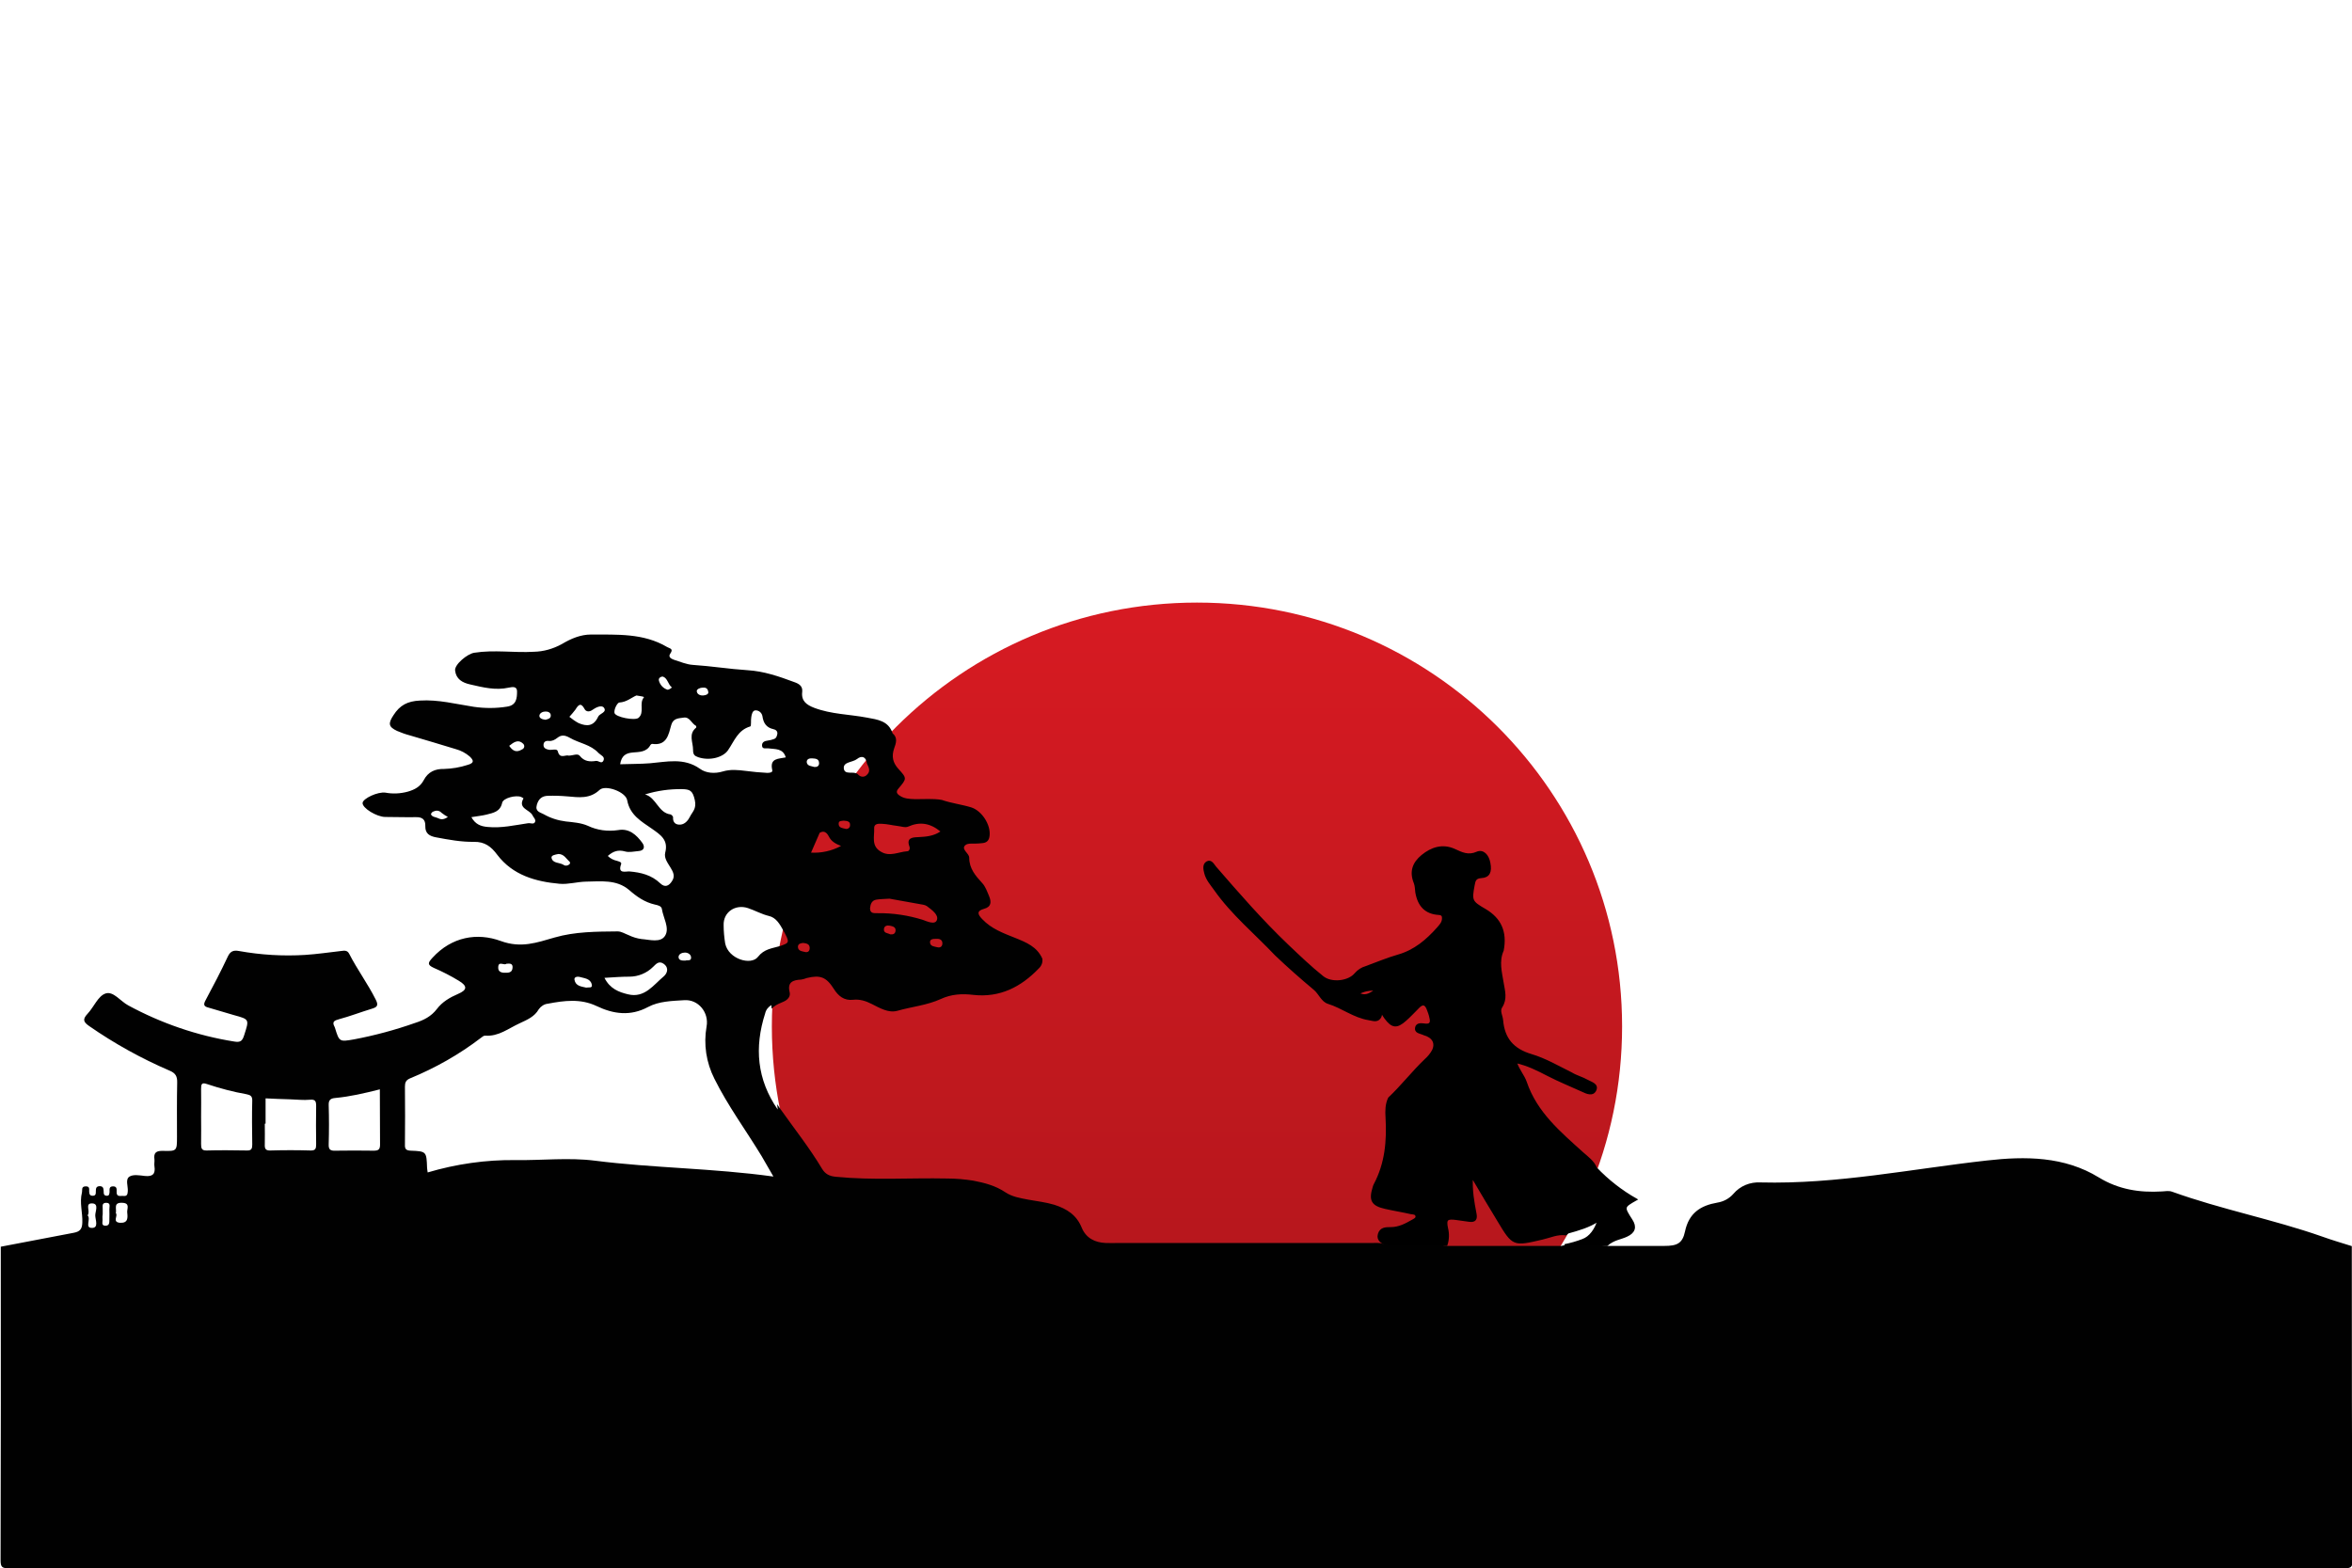
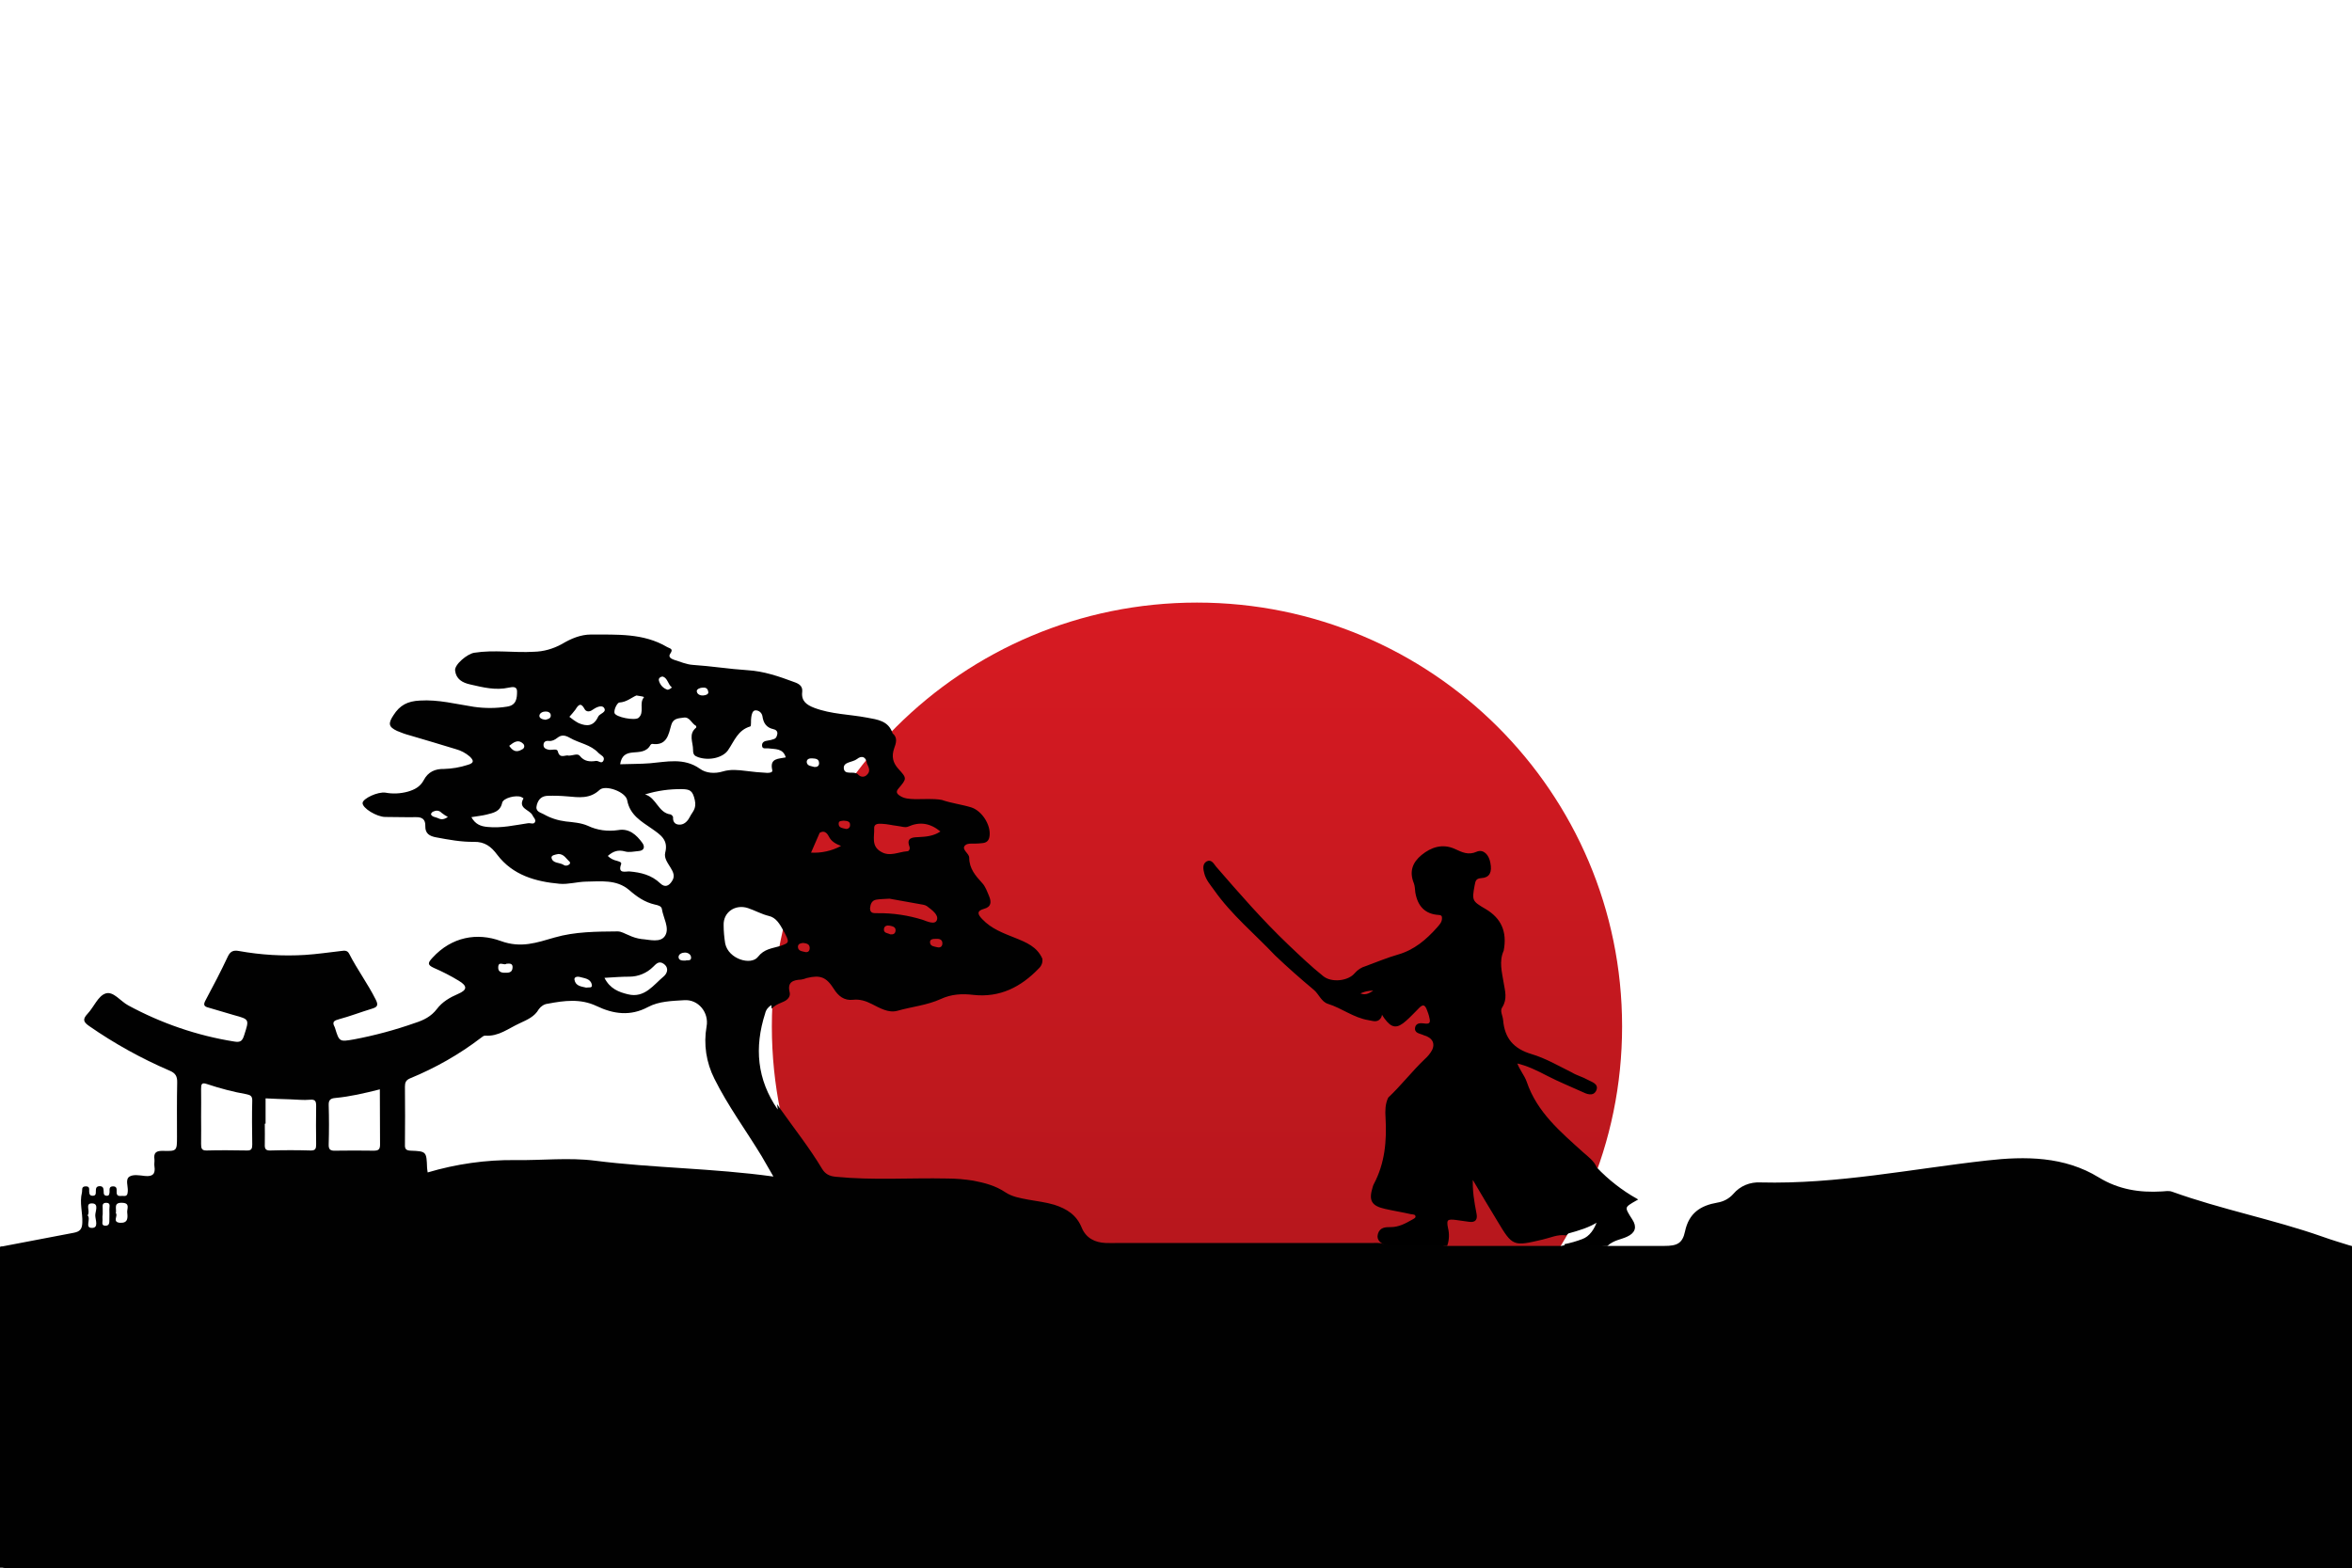
<svg xmlns="http://www.w3.org/2000/svg" version="1.1" id="Capa_1" x="0px" y="0px" viewBox="0 0 1200 800" style="enable-background:new 0 0 1200 800;" xml:space="preserve">
  <style type="text/css">
	.st0{fill:url(#SVGID_1_);}
	.st1{stroke:#000000;stroke-miterlimit:10;}
	.st2{fill:#010101;}
</style>
-   <linearGradient id="SVGID_1_" gradientUnits="userSpaceOnUse" x1="610.7" y1="741.994" x2="610.7" y2="1174.594" gradientTransform="matrix(1 0 0 1 0 -434.494)">
+   <linearGradient id="SVGID_1_" gradientUnits="userSpaceOnUse" x1="610.7" y1="60.006" x2="610.7" y2="-372.594" gradientTransform="matrix(1 0 0 -1 0 367.506)">
    <stop offset="0" style="stop-color:#D71A22" />
    <stop offset="1" style="stop-color:#AD161B" />
  </linearGradient>
  <ellipse class="st0" cx="610.7" cy="523.8" rx="216.9" ry="216.3" />
  <g>
    <path class="st1" d="M738.3,626.8c-1-4.7,0-5.4,4.9-4.7l6.4,0.9c3,0.4,3.8-0.9,3.2-3.8c-1.1-5.8-2.2-11.5-1.8-18.8   c4.8,8.2,9,15.2,13.3,22.3c7.8,13,7.8,12.8,22.5,9.4c4-0.9,7.8-2.8,12.1-2.2l0,0c0.3-0.3,0.6-0.6,1-0.9c5.4-1.5,10.8-3,15.6-6.2   c-1.4,4.5-4.1,8.6-8.1,10c-2.9,1.1-6,2-9.1,2.6h21.5c3.4-3.1,7.1-3.3,10.2-4.8c3.9-1.8,4.7-4.5,2.4-8c-4.3-6.7-4.3-6.7,2.4-10.5   c-7.6-4.3-14.5-9.7-20.5-16c-1.4-3.4-4.3-5.4-6.9-7.7c-11.6-10.5-23.6-20.5-28.9-36.1c-1.2-3.5-3.9-6.3-5.1-10.3   c6.2,1.4,11.3,4,16.3,6.6c5.8,3,11.8,5.4,17.7,8.1c2.1,1,5.3,2.5,6.6-0.5c1.2-2.8-2.1-3.6-4.1-4.7c-2.6-1.5-5.6-2.2-8.2-3.8   c-6.7-3.3-13.3-7.2-20.4-9.3c-9.4-2.8-14.1-8.3-14.9-17.8c-0.2-2.3-1.8-4.7-0.4-6.8c2.6-4,1.4-8,0.7-12.1c-0.9-5.6-2.5-11.1,0-16.7   c1.8-9.4-1.2-16.1-9-20.7c-7.1-4.1-7.3-4.7-5.8-12.7c0.4-2.4,0.9-3.8,3.9-4c3.8-0.2,5-2.6,4.1-7.2c-0.7-4-3.3-6.6-6.3-5.3   c-4.5,2-7.8,0.3-11.7-1.5c-5.9-2.6-11.4-0.9-16.3,3.1c-4.5,3.7-6.1,8.1-3.8,13.8c0.6,1.5,0.6,3.3,0.8,4.9c1.2,6.9,4.9,10.6,11.4,11   c1.9,0.1,2.3,1,2.2,2.5c-0.1,2-1.4,3.3-2.6,4.7c-5.6,6.3-11.8,11.6-20.2,14c-5.6,1.6-11,3.9-16.5,5.9c-2.1,0.6-3.9,1.8-5.3,3.4   c-3.5,4.3-12.3,5.2-16.7,1.7c-6.4-5.1-12.3-10.8-18.2-16.4c-13-12.4-24.8-26-36.6-39.6c-1.1-1.3-2.2-3.7-4.2-2.6s-1.5,3.6-1,5.5   c0.8,3.3,3.1,5.8,5,8.5c8.8,12.5,20.6,22.2,31,33.2c6.4,6.1,13,11.9,19.8,17.6c2.6,2.2,3.8,6,7,7c7.1,2.2,13.1,7.1,20.6,8.3   c2,0.3,4.1,1.3,5.6-0.6s0.3-3.7-0.6-5.5c1.4,1.8,2.2,3.8,3.5,5.5c3.5,4.7,5.8,5,10.2,1.1c2.4-2.1,4.5-4.4,6.8-6.7   c1.9-1.9,3.4-1.8,4.5,0.8c0.6,1.5,1.2,3.1,1.5,4.7c0.7,2.7-0.2,3.8-3,3.4c-1.6-0.2-3.8-0.5-4.3,1.5c-0.6,2.5,2,2.6,3.6,3.3   c0.7,0.4,1.6,0.5,2.3,0.9c3.2,1.5,4.2,4.3,2.8,7.4c-1,1.9-2.4,3.6-4,5c-6.5,6.2-12,13.4-18.5,19.5c-1.5,3.1-1.5,6.5-1.3,9.8   c0.7,12-0.3,23.6-6.1,34.4c-0.2,0.5-0.4,0.9-0.5,1.4c-2,6.5-0.7,8.9,5.9,10.4c4.4,1,8.8,1.7,13.2,2.7c1,0.2,2.6,0,2.8,1.6   c0.1,1.1-1,1.6-1.9,2.1c-3.5,2-7,3.9-11.2,3.9c-2.6,0-5.2,0-6.1,3.1s1.7,4.2,3.8,5.5H738C738.9,632.6,739,629.6,738.3,626.8z    M692.9,507c2.7-1.5,5.9-2.2,9.2-1.9C698.4,507.8,696.4,508.7,692.9,507z" />
  </g>
  <g>
-     <path class="st2" d="M1199.9,635.9c-5.1-1.6-10.2-3.1-15.2-4.9c-25.1-8.8-51.3-13.8-76.3-22.8c-1.8-0.7-3.6-0.3-5.4-0.2   c-11.4,0.7-22.1-1-32.1-7.1c-17.7-10.9-37.7-10.9-57.1-8.7c-38.5,4.3-76.6,12.2-115.6,11.2c-5.3-0.3-10.4,1.8-13.8,5.8   c-2.1,2.4-5,4-8.2,4.5c-8.6,1.5-14.5,5.3-16.5,14.7c-1.3,6.2-4.1,7.4-10.6,7.4h-29.4c-0.2,0-0.3,0-0.5,0c-0.3,0-0.6,0-0.8-0.1   c-0.1,0-0.2,0-0.3,0c0,0,0,0,0,0c-0.5-0.1-0.9-0.2-1.3-0.4h-17.9c-0.8,0.2-1.5,0.3-2.3,0.5h-58.2c-0.2,0-0.3,0-0.5,0   c-0.9,0-1.7-0.2-2.3-0.5h-27.8c0,0-0.1-0.1-0.1-0.1c-0.3,0-0.5,0-0.7-0.1c0.2,0.1,0.3,0.2,0.5,0.3c-0.2-0.1-0.4-0.2-0.7-0.3   c-0.4-0.1-0.7-0.2-1-0.4c-2-0.6-4.2-0.4-6.2-0.4H570.7c-2.2,0-4.3,0.1-6.5,0c-5.6-0.2-10.1-2.5-12.3-7.8c-2.6-6.5-7.7-9.7-14-11.7   c-4.3-1.3-8.8-1.8-13.2-2.6c-4.1-0.8-8.2-1.4-11.8-3.8c-4.9-3.3-10.5-4.8-16.3-5.9c-4.4-0.7-8.9-1.1-13.4-1.1   c-19-0.4-37.9,1-56.9-0.9c-3.1-0.3-5.3-1.4-6.9-4.1c-6.4-10.7-14.2-20.5-21.4-30.7c-0.5-0.7-1-1.5-1.5-2.2l0.3,2.7   c-10.6-15.3-12-31.7-6.4-49.1c0.4-1.8,1.6-3.3,3.2-4.2v1.8c0.3-0.3,0.7-0.6,1-0.8c1.5-1.3,3.5-2,5.3-2.8c2-0.9,3.5-2.6,3-4.7   c-1.3-5.2,1.6-6.3,5.8-6.5c1-0.2,2-0.4,2.9-0.8c6.9-1.7,10-0.5,13.8,5.5c2.3,3.7,5.3,6.1,9.8,5.6c3.5-0.4,6.5,0.6,9.5,2.1   c4.2,2.1,8.6,4.8,13.2,3.5c7.4-2.1,15.1-2.8,22.1-6c5.4-2.5,10.9-2.8,16.6-2.1c13.5,1.5,24.3-4,33.4-13.5c1.4-1.3,2.1-3.1,1.8-5   c-2.7-6.1-8.2-8.3-13.9-10.6c-6-2.4-12.1-4.6-16.8-9.6c-2.1-2.2-3.1-4.1,0.9-5.2c3.8-1,3.9-3.5,2.6-6.6c-1-2.3-1.8-4.8-3.5-6.6   c-3.4-3.7-6.6-7.4-6.6-12.9c0-2.3-4.2-4.2-2.1-6.3c1.3-1.4,4.7-0.7,7.2-1c0.7-0.1,1.3-0.1,2-0.2c2.2-0.3,3.1-1.7,3.3-3.8   c0.6-5.6-4-12.7-9.4-14.4c-4.9-1.5-10.1-2.1-15-3.8c-4.6-0.8-9.2-0.3-13.9-0.4c-2.7-0.1-5.3-0.2-7.6-1.8c-1.5-1-2-2-0.6-3.6   c4.3-5.1,4.4-5.2,0-10c-2.9-3.2-3.6-6.4-2.2-10.5c0.9-2.5,2-5.4-0.8-7.7c-2.1-6.4-7.7-7-13.1-8c-9-1.7-18.2-1.7-26.9-5   c-3.9-1.5-6.7-3.5-6.1-8.2c0.3-2.9-1.7-4.1-4-4.9c-7.8-2.9-15.5-5.6-24-6.1c-9.3-0.6-18.5-2.1-27.8-2.7c-3.2-0.2-6.4-1.6-9.6-2.6   c-1.4-0.5-3.2-1.4-1.9-3.2c1.8-2.5-0.4-2.6-1.6-3.3c-12.1-7.2-25.6-6.3-38.8-6.4c-5.4,0-10.3,2.1-15,4.9c-4.4,2.4-9.2,3.8-14.2,3.9   c-10.1,0.6-20.3-1.1-30.4,0.5c-3.5,0.5-10.2,6-9.8,9.1c0.5,4.3,3.6,6.2,7.8,7.1c6.5,1.5,12.9,3.1,19.6,1.6c1.6-0.3,4.2-0.9,4.2,1.9   c0,3.5-0.3,7.1-5.1,7.8c-5.6,0.9-11.3,0.9-16.9,0.1c-9.2-1.4-18.1-3.8-27.6-3.2c-6.3,0.3-10.2,2.4-13.4,7.4c-2.8,4.2-2.7,6,1.8,8.1   c2.1,0.9,4.3,1.7,6.6,2.3c7.8,2.3,15.6,4.6,23.4,7c2.6,0.7,5,2,7,3.7c2,1.9,2.6,3.3-0.9,4.3c-4,1.3-8.1,2-12.2,2.1   c-4.5-0.1-8.1,1.5-10.3,5.7c-1.8,3.4-4.7,4.9-8.2,5.9c-3.7,1-7.6,1.2-11.3,0.5c-4-0.6-11.5,3-11.7,5.2c-0.3,2.6,7.2,7.2,11.6,7.2   c5.2,0,10.3,0.2,15.5,0.1c3.4-0.1,5,1.2,4.9,4.6c-0.1,3.8,2.2,5.1,5.5,5.7c6.4,1.2,12.8,2.4,19.3,2.3c5.5-0.1,8.8,2.4,11.9,6.6   c7.9,10.4,19.5,13.7,31.8,14.8c4.4,0.4,8.9-1,13.4-1.1c7.6-0.1,15.6-1.2,22,4.2c4,3.5,8,6.3,13.2,7.5c1.4,0.3,3.4,0.7,3.6,2.3   c0.7,4.5,4,9.6,1.7,13.5c-2.3,3.9-7.9,2.1-12.1,1.8c-2.3-0.3-4.5-1-6.6-2c-1.9-0.7-3.6-1.9-5.6-1.9c-10.8,0.1-21.7,0.1-32.1,3.1   c-9.1,2.6-17.1,5.6-27.5,1.8c-12-4.4-25-2.2-34.8,8.5c-2.3,2.5-2.9,3.6,0.6,5.2c4.4,1.9,8.7,4.1,12.8,6.6c4.5,2.7,4.3,4.7-0.4,6.7   c-4.2,1.8-8.1,4.1-10.8,7.7c-2.9,3.8-6.7,5.7-11.1,7.1c-10.2,3.6-20.6,6.4-31.2,8.4c-7.4,1.3-7.5,1.3-9.7-5.9   c-0.1-0.2-0.1-0.3-0.2-0.5c-1.4-2.6-0.2-3.2,2.3-3.9c5.6-1.5,11-3.6,16.6-5.3c2.7-0.8,3.7-1.6,2.1-4.7c-4-8-9.4-15.3-13.5-23.3   c-1-2-2.5-1.7-4.2-1.5c-6.1,0.7-12.2,1.6-18.3,2c-11.3,0.7-22.7,0-33.8-2c-2.8-0.5-4.4,0.1-5.7,2.9c-3.5,7.5-7.4,14.9-11.3,22.2   c-1.2,2.2-1,3.2,1.5,3.8c4.3,1.2,8.6,2.6,12.9,3.8c8,2.2,7.9,2.1,5.3,10.2c-0.9,2.8-1.7,3.9-5.1,3.3c-18.9-3-37.2-9.3-54-18.4   c-4-2.1-7.7-7.5-11.7-6.1c-3.8,1.3-5.9,6.9-9.1,10.3c-2.5,2.7-2.4,4.1,0.8,6.3c12.8,8.9,26.5,16.5,40.9,22.7c3.2,1.3,4.1,3,4,6.2   c-0.2,9.2-0.1,18.3-0.1,27.5c0,7.3,0,7.5-7.1,7.3c-3.5-0.1-4.9,0.9-4.4,4.4c0.1,1.1-0.2,2.3,0,3.5c0.6,4-1,5.3-4.9,4.9   c-2.6-0.3-5.9-0.9-7.8,0.3c-2.3,1.4-0.7,4.9-0.9,7.5c-0.1,1.6-0.4,2.6-2.2,2.4c-1.4-0.2-3.6,0.8-3.5-2.1c0-1.2,0.3-2.8-1.8-2.8   c-2.1,0-1.8,1.5-1.8,2.8c-0.1,1-0.1,2.1-1.5,2c-1.5-0.1-1.5-1.1-1.5-2.1c-0.1-1.3,0-2.7-1.9-2.8c-2,0-2.1,1.2-2.1,2.6   c0,1.3,0,2.4-1.8,2.3c-1.3-0.1-1.5-0.8-1.6-2c-0.1-1.2,0.5-2.8-1.7-2.8c-2.5,0-1.7,1.9-2,3.2c-1.3,5.1,0.4,10.2,0.2,15.3   c-0.1,3.4-1.3,4.6-4.4,5.2c-12.4,2.3-24.8,4.8-37.2,7.1c0.1,53.3,0,106.7-0.1,160c0,3.4,0.7,4.1,4.1,4.1   c397.2-0.1,794.5-0.1,1191.8,0c3.4,0,4.1-0.7,4.1-4.1C1199.9,742.6,1199.9,689.2,1199.9,635.9z M456.9,475.1   c-0.2,1.4-1.2,1.9-2.7,1.7c-1.2-0.7-3.5-0.5-3.2-2.8c0.2-1.6,1.7-1.9,3.1-1.6C455.5,472.7,457.2,473.1,456.9,475.1z M480.8,481.2   c0.1,1.5-0.8,2.6-2.5,2.2c-1.5-0.4-3.7-0.4-3.8-2.5c-0.1-1.7,1.6-1.8,3-1.8C479.1,479,480.7,479.3,480.8,481.2z M446,422.8   c-0.2-2.6,2.3-2.5,4.1-2.4c2.6,0.1,5.3,0.8,7.9,1.1c1.8,0.2,3.9,1,5.4,0.3c5.9-2.6,11.1-1.8,16.4,2.5c-3.5,2.4-7.4,2.7-11.4,2.9   c-2.8,0.1-6.1,0.3-4.4,4.8c0.4,1.1-0.1,2.4-1.1,2.4c-4.5,0.3-9,3-13.5,0.2C444.4,431.7,446.2,426.9,446,422.8z M447.1,459.1   c1.8-0.3,3.7-0.3,6.7-0.5c5,0.9,11.1,2,17.3,3.1c0.7,0.1,1.3,0.4,1.8,0.7c2.5,1.9,6.1,4.4,5.1,7.1c-0.9,2.6-5,0.7-7.2-0.1   c-7.4-2.3-15.2-3.5-23-3.4c-2,0-3.9,0.2-3.9-2.5C444.1,461.5,444.7,459.5,447.1,459.1z M437.3,387.3c2.2-1.8,4.6-1.3,5,2.3   c0.9,1.9,2,3.9,0.1,5.7c-1.1,1.3-3,1.4-4.2,0.3c-0.2-0.1-0.3-0.3-0.5-0.5c-2.1-1.9-7,0.8-7.2-3.2   C430.4,388.7,435,389.1,437.3,387.3z M430.4,418.8c1.8,0.1,3.5,0.3,3.3,2.4c0,1-0.9,1.9-2,1.8c-0.2,0-0.4,0-0.5-0.1   c-1.4-0.3-3.2-0.5-3.3-2.3C427.7,418.6,429.5,419,430.4,418.8z M422.9,426.9c1.2,2.4,3.2,3.6,6.2,4.8c-4.7,2.5-10,3.7-15.3,3.4   l4.4-10.1C420.5,423.6,421.9,425,422.9,426.9z M414.4,387c1.7,0.1,3.5,0.2,3.5,2.5c0,1.4-1,2-2.4,1.9c-1.5-0.5-3.6-0.4-3.9-2.4   C411.5,387.3,413,386.9,414.4,387z M409.8,481.2c1.7,0.2,3.2,0.5,3.3,2.4c0.1,1.6-0.8,2.6-2.4,2.2c-1.6-0.4-3.5-0.5-3.6-2.6   C407.1,481.5,408.7,481.3,409.8,481.2z M223.2,417.4c-1.2-0.5-2.7-0.5-3.3-1.8c-0.1-0.3,0.5-1.2,1-1.4c1.5-0.7,3.1-0.8,4.4,0.6   c1,0.8,2.1,1.5,3.2,2.1C225.9,418.7,224.5,418,223.2,417.4z M46.7,626.6c-3.5-0.1-0.2-4.5-2-6.4c1.6-2.1-1.6-6.2,2.3-6.1   c3.6,0.1,1.6,4,1.6,6.1C48.6,622.4,50.6,626.8,46.7,626.6z M55.8,617.2c0.1,1.7,0,3.3,0,5s0.1,3.3-2,3.3c-2.4,0-1.3-2.2-1.5-3.4   c-0.1-0.8,0-1.7,0.1-2.5v-2.5c0.1-1.3-0.7-3.3,1.8-3.3S55.7,615.9,55.8,617.2z M64.9,618.7c0.3,2.7,0.5,5.5-3.6,5.3   c-4.3-0.3-0.9-3.7-2.2-4.9c0.5-2.3-1.4-5.5,3.2-5.3C66.6,613.9,64.7,616.9,64.9,618.7z M397.9,482.8c-4,1.2-8,1.4-11.2,5.5   c-3.5,4.5-15,1.2-16.7-6.8c-0.5-3.1-0.8-6.3-0.8-9.4c-0.2-6.7,6-10.8,12.4-8.7c3.6,1.2,6.9,3.1,10.6,4c3.8,0.8,5.7,4.3,7.5,7.5   C403,481,402.9,481.1,397.9,482.8z M358.5,350.9c1.3-0.1,2.7,0.1,2.9,2.5c-0.1,1-1.4,1.4-2.7,1.5c-1.7,0.1-3.2-0.8-3.2-2.3   C355.5,351.7,357.2,350.9,358.5,350.9z M338.3,345.3c2.4,0.9,2.5,4,4.5,5.5c-0.6,0.6-1.3,1-2.1,1.2c-2.2-0.6-3.9-2.4-4.5-4.6   C335.7,345.8,337.6,345.1,338.3,345.3z M331.9,380.1c0.2-0.3,0.5-0.4,0.8-0.5c7.6,1.1,8.4-4.8,9.8-9.7c1-3.5,3.9-3.3,6.3-3.7   c3.1-0.5,4,3,6.3,4.2c0.2,0.3,0.2,0.6,0.1,0.9c-4.1,3.3-1.6,7.4-1.6,11.3c0,2.5,0.7,3.1,2.6,3.8c5.9,2,12.7,0.1,15.2-3.5   c3.3-4.8,5-10.3,11.4-12.2c0.6-0.2,0.2-3.1,0.5-4.7c0.2-1.4,0.6-3.5,2.2-3.5c1.8,0,3.2,1.3,3.5,3c0.5,3.5,2,5.8,5.6,6.6   c1.1,0.2,2.2,1,2,2.4c-0.2,1.1-0.5,2.3-1.9,2.7c-0.9,0.3-1.9,0.6-2.9,0.7c-1.7,0.2-3.1,0.8-3,2.6c0.1,2,2,1.2,3.2,1.4   c3.4,0.5,7.5-0.2,8.9,4.6c-3.7,0.8-8.3,0.3-6.9,6.4c0.4,1.4-1.5,1.5-2.6,1.5c-3.6-0.2-7.3-0.5-10.9-1c-4-0.5-7.8-0.9-11.8,0.3   c-4,1.2-8.5,0.9-11.6-1.4c-8.2-5.8-17-3.5-25.5-2.8c-5,0.4-9.9,0.3-15.2,0.5c0.7-4.4,2.9-5.7,6.5-6   C326.1,383.7,329.9,383.9,331.9,380.1z M352,416.8c-0.9,1.8-2.5,3.8-4.8,4c-2.4,0.2-4-1-3.8-3.8c0-0.4-0.8-1.3-1.3-1.4   c-6.3-0.8-7.2-8.6-13-10.2c6.1-1.9,12.5-2.8,18.9-2.7c3.9,0.1,5.4,0.6,6.5,5.6C355.5,412.8,353.2,414.3,352,416.8z M352.6,488.7   c0,1.9-1.9,1.1-3,1.5c-1.5,0-3.4,0-3.4-1.9c0.1-1.6,2-2.2,3.3-2.2C350.9,486.1,352.6,487,352.6,488.7z M316,358.5   c3.7-0.2,6.3-2.6,8.7-3.6c1.9,0.4,4.2,0.5,3.8,1c-2.6,3.1,0.5,7.6-2.7,10.4c-1.8,1.6-11.8-0.3-12.3-2.5   C313.2,361.7,315.1,358.5,316,358.5z M293.6,362.1c1.5-2.5,2.8-3.8,4.7-0.2c0.7,1.3,2.4,1.5,3.9,0.4c1.8-1.3,4.7-2.7,5.9-1.2   c1.8,2.4-2.2,3-2.9,4.6c-2.3,5-5.8,5.1-10,3.3c-1.7-0.9-3.2-2-4.7-3.2C291.5,364.7,292.6,363.4,293.6,362.1z M290.7,376.5   c4.8,2.8,10.7,3.4,14.7,7.8c1.1,1.1,3.4,1.8,2.5,3.8c-0.9,2-2.5,0-3.8,0.2c-3.2,0.5-6,0.3-8.3-2.6c-1.1-1.4-3.5-0.1-5.6-0.1   c-1.7-0.6-4.6,1.9-5.6-2.2c-0.4-1.6-3-0.5-4.6-0.8c-1.4-0.3-2.7-0.8-2.7-2.4c0-1.6,1.1-2.3,2.7-2.1c1.6,0.2,3-0.5,4.4-1.6   C286.3,375,288.1,375,290.7,376.5z M278.2,363.1c1.3-0.1,2.9,0.5,2.8,2.1c0,1.6-1.7,1.8-2.7,2.1c-1.7-0.2-3.2-0.8-3.1-2.1   C275.3,363.9,276.9,363.1,278.2,363.1z M266.9,379.5c0.7,0.6,0.8,1.7,0.2,2.4c-0.2,0.2-0.4,0.4-0.7,0.5c-3,1.9-4.9,0.7-6.6-1.8   C262.2,378.7,264.4,377.1,266.9,379.5z M273,419.4c-0.6,1.5-2.3,0.5-3.6,0.7c-6.8,1-13.6,2.6-20.6,1.9c-3.6-0.3-6.3-1.4-8.3-5   c2.8-0.5,5.3-0.7,7.7-1.3c3.4-0.9,7-1.4,8-6c0.5-2.5,7.1-4.1,9.7-3c0.4,0.2,0.8,0.4,1.2,0.7c-3,5.2,3,5.7,4.5,8.5   C272.1,417.1,273.5,418.1,273,419.4z M290.8,440.7c-0.8,1.1-2.4,1.4-3.5,0.5c-2-1.1-5.3-0.6-5.9-3.4c-0.3-1.4,2-1.7,3.5-2   c2.9,0,4,2.5,5.8,4C290.8,440.1,290.9,440.4,290.8,440.7z M336.9,450.8c-4.5-4.3-9.9-5.6-15.8-6.1c-1.8-0.1-6.1,1.4-4.2-3.7   c0.4-1.1-1.2-1.4-2.1-1.7c-1.8-0.4-3.4-1.2-4.7-2.5c2.7-2.4,5.3-3.3,8.8-2.3c2.1,0.6,4.6,0,6.9-0.2c3-0.2,3.3-2.3,1.9-4.2   c-3-4.1-6.7-7.5-12.3-6.5c-5.3,0.8-10.7,0.1-15.5-2.2c-3.4-1.5-7.4-1.8-11.2-2.2c-4-0.5-7.8-1.7-11.3-3.7c-1.8-1-4.5-1.3-3.5-4.8   c0.9-3.2,2.8-4.5,5.6-4.6c3.3-0.1,6.6,0,10,0.3c5.8,0.5,11.4,1.4,16.4-3.3c3-2.8,13.4,1,14.1,5.3c1.4,7.6,7.3,10.8,12.6,14.5   c4.4,3.1,8.5,5.7,6.8,12.2c-0.7,2.8,1.3,5.3,2.8,7.8c1.2,2,2.3,4.1,0.8,6.5C341.4,452.1,339.3,453.1,336.9,450.8z M321.1,498.4   c4.5,0,8.9-1.8,12.1-5c1.4-1.3,2.9-3.4,5.5-1.5c2.9,2.2,1.5,5,0,6.3c-5.3,4.4-9.8,11.3-18.3,9.2c-4.6-1.1-9.2-2.8-12-8.4   C313.2,498.7,317.2,498.4,321.1,498.4z M295.6,498.5c2.4,0.7,5.6,0.8,6.3,3.8c0.6,2.2-1.6,1.4-2.8,1.7c-2.4-0.6-5.4-0.7-6-4   C292.8,498.4,294.8,498.3,295.6,498.5z M258.4,491.8c1.9-0.2,3.3-0.1,3.1,2.1c-0.2,2.6-2.2,2.5-4,2.5s-3.4-0.6-3.3-2.7   C254.2,490.1,257.3,492.9,258.4,491.8z M128.7,584.1c0,2-0.4,3.1-2.7,3c-6.8-0.1-13.7-0.2-20.5,0c-2.7,0.1-2.9-1.2-2.9-3.4   c0.1-4.6,0-9.3,0-14s0.1-9.3,0-14c0-2.3,0.2-3.5,3-2.5c6.6,2.2,13.4,4,20.2,5.2c1.9,0.4,2.9,0.9,2.9,3.1   C128.5,569.1,128.6,576.7,128.7,584.1z M161.3,583.9c0,2.2-0.3,3.3-2.9,3.2c-6.8-0.2-13.6-0.2-20.4,0c-2.6,0.1-3-1-2.9-3.2   c0.1-3.5,0-7,0-10.5h0.4v-12.9c4.2,0.2,8.5,0.4,12.7,0.5c3.3,0.1,6.7,0.5,9.9,0.2c2.9-0.3,3.2,0.9,3.2,3.3   C161.2,571,161.2,577.5,161.3,583.9z M190.6,587.2c-6.5-0.1-13-0.1-19.5,0c-2.6,0.1-3.5-0.6-3.4-3.3c0.2-6.7,0.2-13.3,0-20   c-0.1-2.8,1.2-3.4,3.4-3.6c7.5-0.7,14.8-2.4,22.7-4.4c0.1,9.7,0,19,0.1,28.3C193.9,586.8,192.8,587.2,190.6,587.2z M303.5,592.3   c-13.4-1.7-26.9-0.1-40.4-0.3c-15.2-0.2-30.4,2-44.9,6.3c-0.1-1-0.3-1.7-0.3-2.3c-0.3-8.3-0.3-8.5-8.3-8.8c-2.5-0.1-3.1-0.9-3-3.2   c0.1-9.8,0.1-19.7,0-29.5c0-2.1,0.5-3.3,2.6-4.2c12.9-5.3,25.1-12.2,36.2-20.7c0.6-0.5,1.5-1.2,2.2-1.1c6.8,0.5,11.8-3.7,17.5-6.3   c3.8-1.8,7.6-3.3,9.8-7.2c1.1-1.5,2.7-2.6,4.6-2.8c8.4-1.6,16.7-2.7,24.9,1.2c8.6,4.1,17.2,5.3,26.2,0.5c5.6-3,12.2-3.1,18.5-3.5   c7.2-0.5,12.7,6.3,11.4,13.4c-1.6,9.1-0.2,18.4,4,26.7c6.9,13.9,16.1,26.3,24.1,39.5c1.8,3.1,3.6,6.2,6,10.4   C363.6,596.1,333.4,596.1,303.5,592.3z" />
+     <path class="st2" d="M1199.9,635.9c-5.1-1.6-10.2-3.1-15.2-4.9c-25.1-8.8-51.3-13.8-76.3-22.8c-1.8-0.7-3.6-0.3-5.4-0.2   c-11.4,0.7-22.1-1-32.1-7.1c-17.7-10.9-37.7-10.9-57.1-8.7c-38.5,4.3-76.6,12.2-115.6,11.2c-5.3-0.3-10.4,1.8-13.8,5.8   c-2.1,2.4-5,4-8.2,4.5c-8.6,1.5-14.5,5.3-16.5,14.7c-1.3,6.2-4.1,7.4-10.6,7.4h-29.4c-0.2,0-0.3,0-0.5,0c-0.3,0-0.6,0-0.8-0.1   c-0.1,0-0.2,0-0.3,0l0,0c-0.5-0.1-0.9-0.2-1.3-0.4h-17.9c-0.8,0.2-1.5,0.3-2.3,0.5h-58.2c-0.2,0-0.3,0-0.5,0   c-0.9,0-1.7-0.2-2.3-0.5h-27.8l-0.1-0.1c-0.3,0-0.5,0-0.7-0.1c0.2,0.1,0.3,0.2,0.5,0.3c-0.2-0.1-0.4-0.2-0.7-0.3   c-0.4-0.1-0.7-0.2-1-0.4c-2-0.6-4.2-0.4-6.2-0.4H570.7c-2.2,0-4.3,0.1-6.5,0c-5.6-0.2-10.1-2.5-12.3-7.8c-2.6-6.5-7.7-9.7-14-11.7   c-4.3-1.3-8.8-1.8-13.2-2.6c-4.1-0.8-8.2-1.4-11.8-3.8c-4.9-3.3-10.5-4.8-16.3-5.9c-4.4-0.7-8.9-1.1-13.4-1.1   c-19-0.4-37.9,1-56.9-0.9c-3.1-0.3-5.3-1.4-6.9-4.1c-6.4-10.7-14.2-20.5-21.4-30.7c-0.5-0.7-1-1.5-1.5-2.2l0.3,2.7   c-10.6-15.3-12-31.7-6.4-49.1c0.4-1.8,1.6-3.3,3.2-4.2v1.8c0.3-0.3,0.7-0.6,1-0.8c1.5-1.3,3.5-2,5.3-2.8c2-0.9,3.5-2.6,3-4.7   c-1.3-5.2,1.6-6.3,5.8-6.5c1-0.2,2-0.4,2.9-0.8c6.9-1.7,10-0.5,13.8,5.5c2.3,3.7,5.3,6.1,9.8,5.6c3.5-0.4,6.5,0.6,9.5,2.1   c4.2,2.1,8.6,4.8,13.2,3.5c7.4-2.1,15.1-2.8,22.1-6c5.4-2.5,10.9-2.8,16.6-2.1c13.5,1.5,24.3-4,33.4-13.5c1.4-1.3,2.1-3.1,1.8-5   c-2.7-6.1-8.2-8.3-13.9-10.6c-6-2.4-12.1-4.6-16.8-9.6c-2.1-2.2-3.1-4.1,0.9-5.2c3.8-1,3.9-3.5,2.6-6.6c-1-2.3-1.8-4.8-3.5-6.6   c-3.4-3.7-6.6-7.4-6.6-12.9c0-2.3-4.2-4.2-2.1-6.3c1.3-1.4,4.7-0.7,7.2-1c0.7-0.1,1.3-0.1,2-0.2c2.2-0.3,3.1-1.7,3.3-3.8   c0.6-5.6-4-12.7-9.4-14.4c-4.9-1.5-10.1-2.1-15-3.8c-4.6-0.8-9.2-0.3-13.9-0.4c-2.7-0.1-5.3-0.2-7.6-1.8c-1.5-1-2-2-0.6-3.6   c4.3-5.1,4.4-5.2,0-10c-2.9-3.2-3.6-6.4-2.2-10.5c0.9-2.5,2-5.4-0.8-7.7c-2.1-6.4-7.7-7-13.1-8c-9-1.7-18.2-1.7-26.9-5   c-3.9-1.5-6.7-3.5-6.1-8.2c0.3-2.9-1.7-4.1-4-4.9c-7.8-2.9-15.5-5.6-24-6.1c-9.3-0.6-18.5-2.1-27.8-2.7c-3.2-0.2-6.4-1.6-9.6-2.6   c-1.4-0.5-3.2-1.4-1.9-3.2c1.8-2.5-0.4-2.6-1.6-3.3c-12.1-7.2-25.6-6.3-38.8-6.4c-5.4,0-10.3,2.1-15,4.9c-4.4,2.4-9.2,3.8-14.2,3.9   c-10.1,0.6-20.3-1.1-30.4,0.5c-3.5,0.5-10.2,6-9.8,9.1c0.5,4.3,3.6,6.2,7.8,7.1c6.5,1.5,12.9,3.1,19.6,1.6c1.6-0.3,4.2-0.9,4.2,1.9   c0,3.5-0.3,7.1-5.1,7.8c-5.6,0.9-11.3,0.9-16.9,0.1c-9.2-1.4-18.1-3.8-27.6-3.2c-6.3,0.3-10.2,2.4-13.4,7.4c-2.8,4.2-2.7,6,1.8,8.1   c2.1,0.9,4.3,1.7,6.6,2.3c7.8,2.3,15.6,4.6,23.4,7c2.6,0.7,5,2,7,3.7c2,1.9,2.6,3.3-0.9,4.3c-4,1.3-8.1,2-12.2,2.1   c-4.5-0.1-8.1,1.5-10.3,5.7c-1.8,3.4-4.7,4.9-8.2,5.9c-3.7,1-7.6,1.2-11.3,0.5c-4-0.6-11.5,3-11.7,5.2c-0.3,2.6,7.2,7.2,11.6,7.2   c5.2,0,10.3,0.2,15.5,0.1c3.4-0.1,5,1.2,4.9,4.6c-0.1,3.8,2.2,5.1,5.5,5.7c6.4,1.2,12.8,2.4,19.3,2.3c5.5-0.1,8.8,2.4,11.9,6.6   c7.9,10.4,19.5,13.7,31.8,14.8c4.4,0.4,8.9-1,13.4-1.1c7.6-0.1,15.6-1.2,22,4.2c4,3.5,8,6.3,13.2,7.5c1.4,0.3,3.4,0.7,3.6,2.3   c0.7,4.5,4,9.6,1.7,13.5s-7.9,2.1-12.1,1.8c-2.3-0.3-4.5-1-6.6-2c-1.9-0.7-3.6-1.9-5.6-1.9c-10.8,0.1-21.7,0.1-32.1,3.1   c-9.1,2.6-17.1,5.6-27.5,1.8c-12-4.4-25-2.2-34.8,8.5c-2.3,2.5-2.9,3.6,0.6,5.2c4.4,1.9,8.7,4.1,12.8,6.6c4.5,2.7,4.3,4.7-0.4,6.7   c-4.2,1.8-8.1,4.1-10.8,7.7c-2.9,3.8-6.7,5.7-11.1,7.1c-10.2,3.6-20.6,6.4-31.2,8.4c-7.4,1.3-7.5,1.3-9.7-5.9   c-0.1-0.2-0.1-0.3-0.2-0.5c-1.4-2.6-0.2-3.2,2.3-3.9c5.6-1.5,11-3.6,16.6-5.3c2.7-0.8,3.7-1.6,2.1-4.7c-4-8-9.4-15.3-13.5-23.3   c-1-2-2.5-1.7-4.2-1.5c-6.1,0.7-12.2,1.6-18.3,2c-11.3,0.7-22.7,0-33.8-2c-2.8-0.5-4.4,0.1-5.7,2.9c-3.5,7.5-7.4,14.9-11.3,22.2   c-1.2,2.2-1,3.2,1.5,3.8c4.3,1.2,8.6,2.6,12.9,3.8c8,2.2,7.9,2.1,5.3,10.2c-0.9,2.8-1.7,3.9-5.1,3.3c-18.9-3-37.2-9.3-54-18.4   c-4-2.1-7.7-7.5-11.7-6.1c-3.8,1.3-5.9,6.9-9.1,10.3c-2.5,2.7-2.4,4.1,0.8,6.3c12.8,8.9,26.5,16.5,40.9,22.7c3.2,1.3,4.1,3,4,6.2   c-0.2,9.2-0.1,18.3-0.1,27.5c0,7.3,0,7.5-7.1,7.3c-3.5-0.1-4.9,0.9-4.4,4.4c0.1,1.1-0.2,2.3,0,3.5c0.6,4-1,5.3-4.9,4.9   c-2.6-0.3-5.9-0.9-7.8,0.3c-2.3,1.4-0.7,4.9-0.9,7.5c-0.1,1.6-0.4,2.6-2.2,2.4c-1.4-0.2-3.6,0.8-3.5-2.1c0-1.2,0.3-2.8-1.8-2.8   s-1.8,1.5-1.8,2.8c-0.1,1-0.1,2.1-1.5,2c-1.5-0.1-1.5-1.1-1.5-2.1c-0.1-1.3,0-2.7-1.9-2.8c-2,0-2.1,1.2-2.1,2.6   c0,1.3,0,2.4-1.8,2.3c-1.3-0.1-1.5-0.8-1.6-2s0.5-2.8-1.7-2.8c-2.5,0-1.7,1.9-2,3.2c-1.3,5.1,0.4,10.2,0.2,15.3   c-0.1,3.4-1.3,4.6-4.4,5.2c-12.4,2.3-24.8,4.8-37.2,7.1c0.1,53.3,0,106.7-0.1,160c0,3.4,0.7,4.1,4.1,4.1   c397.2-0.1,794.5-0.1,1191.8,0c3.4,0,4.1-0.7,4.1-4.1C1199.9,742.6,1199.9,689.2,1199.9,635.9z M456.9,475.1   c-0.2,1.4-1.2,1.9-2.7,1.7c-1.2-0.7-3.5-0.5-3.2-2.8c0.2-1.6,1.7-1.9,3.1-1.6C455.5,472.7,457.2,473.1,456.9,475.1z M480.8,481.2   c0.1,1.5-0.8,2.6-2.5,2.2c-1.5-0.4-3.7-0.4-3.8-2.5c-0.1-1.7,1.6-1.8,3-1.8C479.1,479,480.7,479.3,480.8,481.2z M446,422.8   c-0.2-2.6,2.3-2.5,4.1-2.4c2.6,0.1,5.3,0.8,7.9,1.1c1.8,0.2,3.9,1,5.4,0.3c5.9-2.6,11.1-1.8,16.4,2.5c-3.5,2.4-7.4,2.7-11.4,2.9   c-2.8,0.1-6.1,0.3-4.4,4.8c0.4,1.1-0.1,2.4-1.1,2.4c-4.5,0.3-9,3-13.5,0.2C444.4,431.7,446.2,426.9,446,422.8z M447.1,459.1   c1.8-0.3,3.7-0.3,6.7-0.5c5,0.9,11.1,2,17.3,3.1c0.7,0.1,1.3,0.4,1.8,0.7c2.5,1.9,6.1,4.4,5.1,7.1c-0.9,2.6-5,0.7-7.2-0.1   c-7.4-2.3-15.2-3.5-23-3.4c-2,0-3.9,0.2-3.9-2.5C444.1,461.5,444.7,459.5,447.1,459.1z M437.3,387.3c2.2-1.8,4.6-1.3,5,2.3   c0.9,1.9,2,3.9,0.1,5.7c-1.1,1.3-3,1.4-4.2,0.3c-0.2-0.1-0.3-0.3-0.5-0.5c-2.1-1.9-7,0.8-7.2-3.2   C430.4,388.7,435,389.1,437.3,387.3z M430.4,418.8c1.8,0.1,3.5,0.3,3.3,2.4c0,1-0.9,1.9-2,1.8c-0.2,0-0.4,0-0.5-0.1   c-1.4-0.3-3.2-0.5-3.3-2.3C427.7,418.6,429.5,419,430.4,418.8z M422.9,426.9c1.2,2.4,3.2,3.6,6.2,4.8c-4.7,2.5-10,3.7-15.3,3.4   l4.4-10.1C420.5,423.6,421.9,425,422.9,426.9z M414.4,387c1.7,0.1,3.5,0.2,3.5,2.5c0,1.4-1,2-2.4,1.9c-1.5-0.5-3.6-0.4-3.9-2.4   C411.5,387.3,413,386.9,414.4,387z M409.8,481.2c1.7,0.2,3.2,0.5,3.3,2.4c0.1,1.6-0.8,2.6-2.4,2.2s-3.5-0.5-3.6-2.6   C407.1,481.5,408.7,481.3,409.8,481.2z M223.2,417.4c-1.2-0.5-2.7-0.5-3.3-1.8c-0.1-0.3,0.5-1.2,1-1.4c1.5-0.7,3.1-0.8,4.4,0.6   c1,0.8,2.1,1.5,3.2,2.1C225.9,418.7,224.5,418,223.2,417.4z M46.7,626.6c-3.5-0.1-0.2-4.5-2-6.4c1.6-2.1-1.6-6.2,2.3-6.1   c3.6,0.1,1.6,4,1.6,6.1C48.6,622.4,50.6,626.8,46.7,626.6z M55.8,617.2c0.1,1.7,0,3.3,0,5s0.1,3.3-2,3.3c-2.4,0-1.3-2.2-1.5-3.4   c-0.1-0.8,0-1.7,0.1-2.5v-2.5c0.1-1.3-0.7-3.3,1.8-3.3S55.7,615.9,55.8,617.2z M64.9,618.7c0.3,2.7,0.5,5.5-3.6,5.3   c-4.3-0.3-0.9-3.7-2.2-4.9c0.5-2.3-1.4-5.5,3.2-5.3C66.6,613.9,64.7,616.9,64.9,618.7z M397.9,482.8c-4,1.2-8,1.4-11.2,5.5   c-3.5,4.5-15,1.2-16.7-6.8c-0.5-3.1-0.8-6.3-0.8-9.4c-0.2-6.7,6-10.8,12.4-8.7c3.6,1.2,6.9,3.1,10.6,4c3.8,0.8,5.7,4.3,7.5,7.5   C403,481,402.9,481.1,397.9,482.8z M358.5,350.9c1.3-0.1,2.7,0.1,2.9,2.5c-0.1,1-1.4,1.4-2.7,1.5c-1.7,0.1-3.2-0.8-3.2-2.3   C355.5,351.7,357.2,350.9,358.5,350.9z M338.3,345.3c2.4,0.9,2.5,4,4.5,5.5c-0.6,0.6-1.3,1-2.1,1.2c-2.2-0.6-3.9-2.4-4.5-4.6   C335.7,345.8,337.6,345.1,338.3,345.3z M331.9,380.1c0.2-0.3,0.5-0.4,0.8-0.5c7.6,1.1,8.4-4.8,9.8-9.7c1-3.5,3.9-3.3,6.3-3.7   c3.1-0.5,4,3,6.3,4.2c0.2,0.3,0.2,0.6,0.1,0.9c-4.1,3.3-1.6,7.4-1.6,11.3c0,2.5,0.7,3.1,2.6,3.8c5.9,2,12.7,0.1,15.2-3.5   c3.3-4.8,5-10.3,11.4-12.2c0.6-0.2,0.2-3.1,0.5-4.7c0.2-1.4,0.6-3.5,2.2-3.5c1.8,0,3.2,1.3,3.5,3c0.5,3.5,2,5.8,5.6,6.6   c1.1,0.2,2.2,1,2,2.4c-0.2,1.1-0.5,2.3-1.9,2.7c-0.9,0.3-1.9,0.6-2.9,0.7c-1.7,0.2-3.1,0.8-3,2.6c0.1,2,2,1.2,3.2,1.4   c3.4,0.5,7.5-0.2,8.9,4.6c-3.7,0.8-8.3,0.3-6.9,6.4c0.4,1.4-1.5,1.5-2.6,1.5c-3.6-0.2-7.3-0.5-10.9-1c-4-0.5-7.8-0.9-11.8,0.3   c-4,1.2-8.5,0.9-11.6-1.4c-8.2-5.8-17-3.5-25.5-2.8c-5,0.4-9.9,0.3-15.2,0.5c0.7-4.4,2.9-5.7,6.5-6   C326.1,383.7,329.9,383.9,331.9,380.1z M352,416.8c-0.9,1.8-2.5,3.8-4.8,4c-2.4,0.2-4-1-3.8-3.8c0-0.4-0.8-1.3-1.3-1.4   c-6.3-0.8-7.2-8.6-13-10.2c6.1-1.9,12.5-2.8,18.9-2.7c3.9,0.1,5.4,0.6,6.5,5.6C355.5,412.8,353.2,414.3,352,416.8z M352.6,488.7   c0,1.9-1.9,1.1-3,1.5c-1.5,0-3.4,0-3.4-1.9c0.1-1.6,2-2.2,3.3-2.2C350.9,486.1,352.6,487,352.6,488.7z M316,358.5   c3.7-0.2,6.3-2.6,8.7-3.6c1.9,0.4,4.2,0.5,3.8,1c-2.6,3.1,0.5,7.6-2.7,10.4c-1.8,1.6-11.8-0.3-12.3-2.5   C313.2,361.7,315.1,358.5,316,358.5z M293.6,362.1c1.5-2.5,2.8-3.8,4.7-0.2c0.7,1.3,2.4,1.5,3.9,0.4c1.8-1.3,4.7-2.7,5.9-1.2   c1.8,2.4-2.2,3-2.9,4.6c-2.3,5-5.8,5.1-10,3.3c-1.7-0.9-3.2-2-4.7-3.2C291.5,364.7,292.6,363.4,293.6,362.1z M290.7,376.5   c4.8,2.8,10.7,3.4,14.7,7.8c1.1,1.1,3.4,1.8,2.5,3.8s-2.5,0-3.8,0.2c-3.2,0.5-6,0.3-8.3-2.6c-1.1-1.4-3.5-0.1-5.6-0.1   c-1.7-0.6-4.6,1.9-5.6-2.2c-0.4-1.6-3-0.5-4.6-0.8c-1.4-0.3-2.7-0.8-2.7-2.4s1.1-2.3,2.7-2.1c1.6,0.2,3-0.5,4.4-1.6   C286.3,375,288.1,375,290.7,376.5z M278.2,363.1c1.3-0.1,2.9,0.5,2.8,2.1c0,1.6-1.7,1.8-2.7,2.1c-1.7-0.2-3.2-0.8-3.1-2.1   S276.9,363.1,278.2,363.1z M266.9,379.5c0.7,0.6,0.8,1.7,0.2,2.4c-0.2,0.2-0.4,0.4-0.7,0.5c-3,1.9-4.9,0.7-6.6-1.8   C262.2,378.7,264.4,377.1,266.9,379.5z M273,419.4c-0.6,1.5-2.3,0.5-3.6,0.7c-6.8,1-13.6,2.6-20.6,1.9c-3.6-0.3-6.3-1.4-8.3-5   c2.8-0.5,5.3-0.7,7.7-1.3c3.4-0.9,7-1.4,8-6c0.5-2.5,7.1-4.1,9.7-3c0.4,0.2,0.8,0.4,1.2,0.7c-3,5.2,3,5.7,4.5,8.5   C272.1,417.1,273.5,418.1,273,419.4z M290.8,440.7c-0.8,1.1-2.4,1.4-3.5,0.5c-2-1.1-5.3-0.6-5.9-3.4c-0.3-1.4,2-1.7,3.5-2   c2.9,0,4,2.5,5.8,4C290.8,440.1,290.9,440.4,290.8,440.7z M336.9,450.8c-4.5-4.3-9.9-5.6-15.8-6.1c-1.8-0.1-6.1,1.4-4.2-3.7   c0.4-1.1-1.2-1.4-2.1-1.7c-1.8-0.4-3.4-1.2-4.7-2.5c2.7-2.4,5.3-3.3,8.8-2.3c2.1,0.6,4.6,0,6.9-0.2c3-0.2,3.3-2.3,1.9-4.2   c-3-4.1-6.7-7.5-12.3-6.5c-5.3,0.8-10.7,0.1-15.5-2.2c-3.4-1.5-7.4-1.8-11.2-2.2c-4-0.5-7.8-1.7-11.3-3.7c-1.8-1-4.5-1.3-3.5-4.8   c0.9-3.2,2.8-4.5,5.6-4.6c3.3-0.1,6.6,0,10,0.3c5.8,0.5,11.4,1.4,16.4-3.3c3-2.8,13.4,1,14.1,5.3c1.4,7.6,7.3,10.8,12.6,14.5   c4.4,3.1,8.5,5.7,6.8,12.2c-0.7,2.8,1.3,5.3,2.8,7.8c1.2,2,2.3,4.1,0.8,6.5C341.4,452.1,339.3,453.1,336.9,450.8z M321.1,498.4   c4.5,0,8.9-1.8,12.1-5c1.4-1.3,2.9-3.4,5.5-1.5c2.9,2.2,1.5,5,0,6.3c-5.3,4.4-9.8,11.3-18.3,9.2c-4.6-1.1-9.2-2.8-12-8.4   C313.2,498.7,317.2,498.4,321.1,498.4z M295.6,498.5c2.4,0.7,5.6,0.8,6.3,3.8c0.6,2.2-1.6,1.4-2.8,1.7c-2.4-0.6-5.4-0.7-6-4   C292.8,498.4,294.8,498.3,295.6,498.5z M258.4,491.8c1.9-0.2,3.3-0.1,3.1,2.1c-0.2,2.6-2.2,2.5-4,2.5s-3.4-0.6-3.3-2.7   C254.2,490.1,257.3,492.9,258.4,491.8z M128.7,584.1c0,2-0.4,3.1-2.7,3c-6.8-0.1-13.7-0.2-20.5,0c-2.7,0.1-2.9-1.2-2.9-3.4   c0.1-4.6,0-9.3,0-14s0.1-9.3,0-14c0-2.3,0.2-3.5,3-2.5c6.6,2.2,13.4,4,20.2,5.2c1.9,0.4,2.9,0.9,2.9,3.1   C128.5,569.1,128.6,576.7,128.7,584.1z M161.3,583.9c0,2.2-0.3,3.3-2.9,3.2c-6.8-0.2-13.6-0.2-20.4,0c-2.6,0.1-3-1-2.9-3.2   c0.1-3.5,0-7,0-10.5h0.4v-12.9c4.2,0.2,8.5,0.4,12.7,0.5c3.3,0.1,6.7,0.5,9.9,0.2c2.9-0.3,3.2,0.9,3.2,3.3   C161.2,571,161.2,577.5,161.3,583.9z M190.6,587.2c-6.5-0.1-13-0.1-19.5,0c-2.6,0.1-3.5-0.6-3.4-3.3c0.2-6.7,0.2-13.3,0-20   c-0.1-2.8,1.2-3.4,3.4-3.6c7.5-0.7,14.8-2.4,22.7-4.4c0.1,9.7,0,19,0.1,28.3C193.9,586.8,192.8,587.2,190.6,587.2z M303.5,592.3   c-13.4-1.7-26.9-0.1-40.4-0.3c-15.2-0.2-30.4,2-44.9,6.3c-0.1-1-0.3-1.7-0.3-2.3c-0.3-8.3-0.3-8.5-8.3-8.8c-2.5-0.1-3.1-0.9-3-3.2   c0.1-9.8,0.1-19.7,0-29.5c0-2.1,0.5-3.3,2.6-4.2c12.9-5.3,25.1-12.2,36.2-20.7c0.6-0.5,1.5-1.2,2.2-1.1c6.8,0.5,11.8-3.7,17.5-6.3   c3.8-1.8,7.6-3.3,9.8-7.2c1.1-1.5,2.7-2.6,4.6-2.8c8.4-1.6,16.7-2.7,24.9,1.2c8.6,4.1,17.2,5.3,26.2,0.5c5.6-3,12.2-3.1,18.5-3.5   c7.2-0.5,12.7,6.3,11.4,13.4c-1.6,9.1-0.2,18.4,4,26.7c6.9,13.9,16.1,26.3,24.1,39.5c1.8,3.1,3.6,6.2,6,10.4   C363.6,596.1,333.4,596.1,303.5,592.3z" />
+     <rect x="1196" y="635.9" class="st2" width="12.1" height="164.4" />
+     <rect x="-3.5" y="636.2" class="st2" width="9.8" height="163.8" />
  </g>
</svg>
